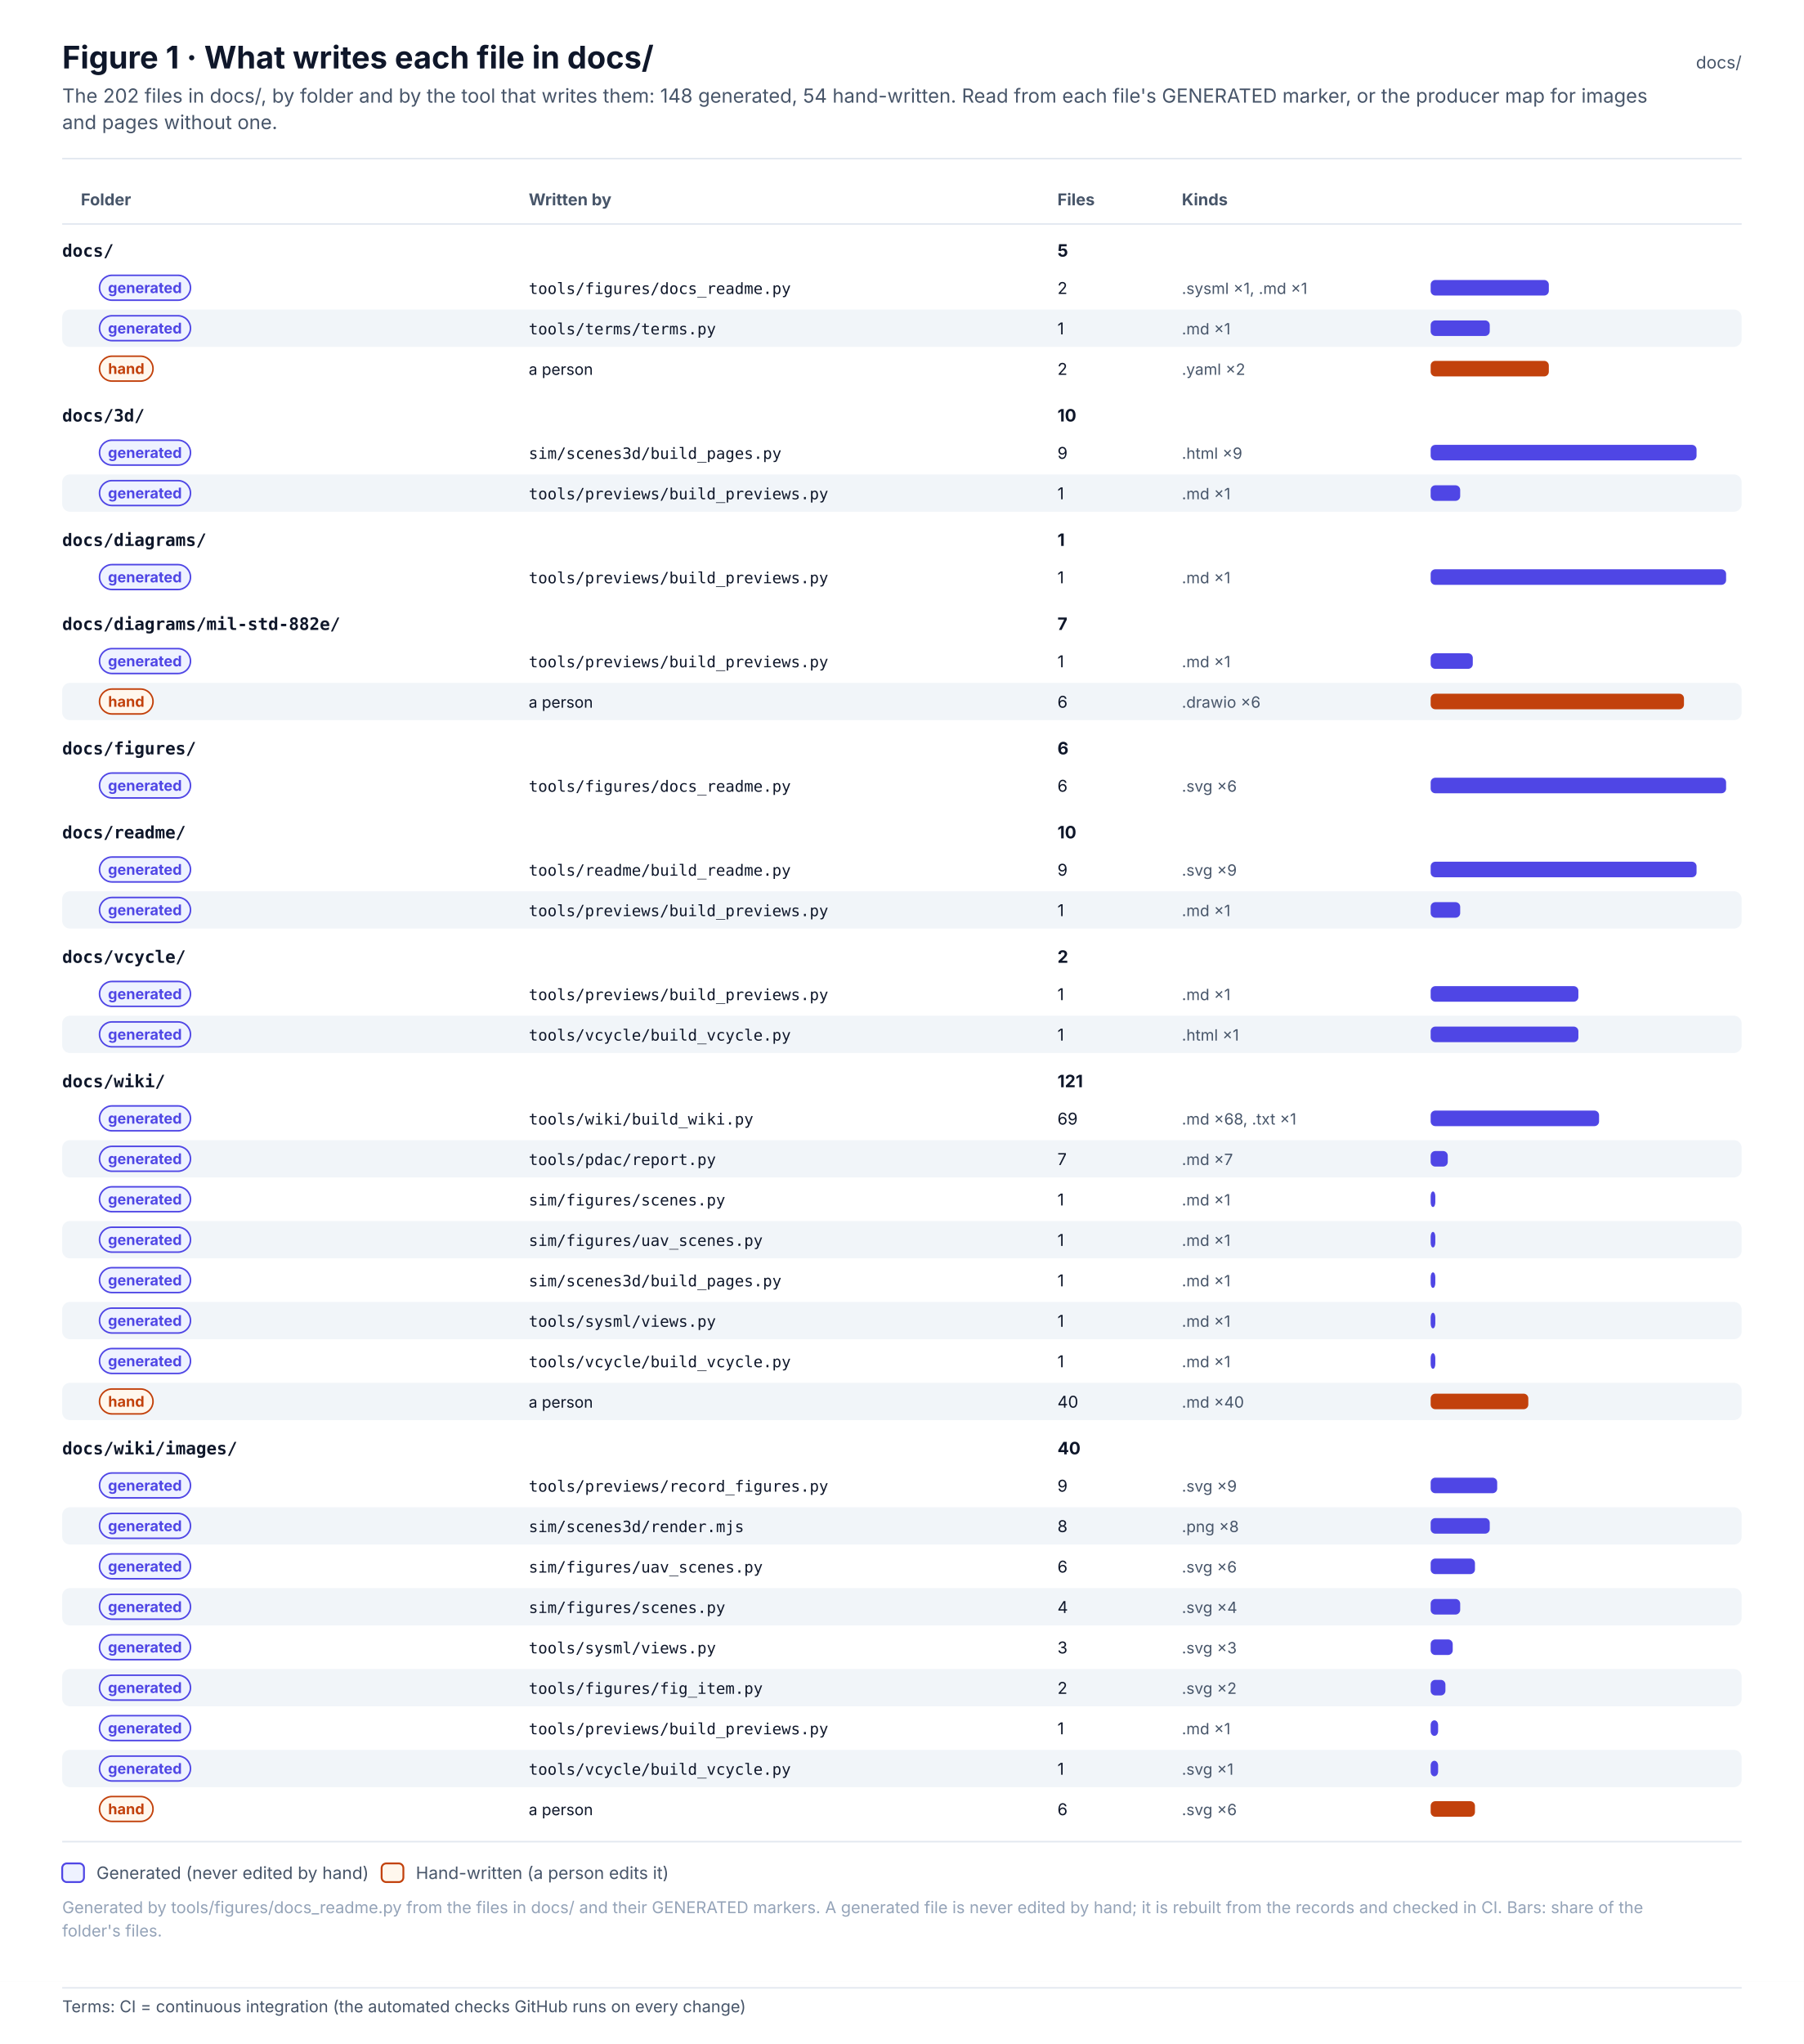
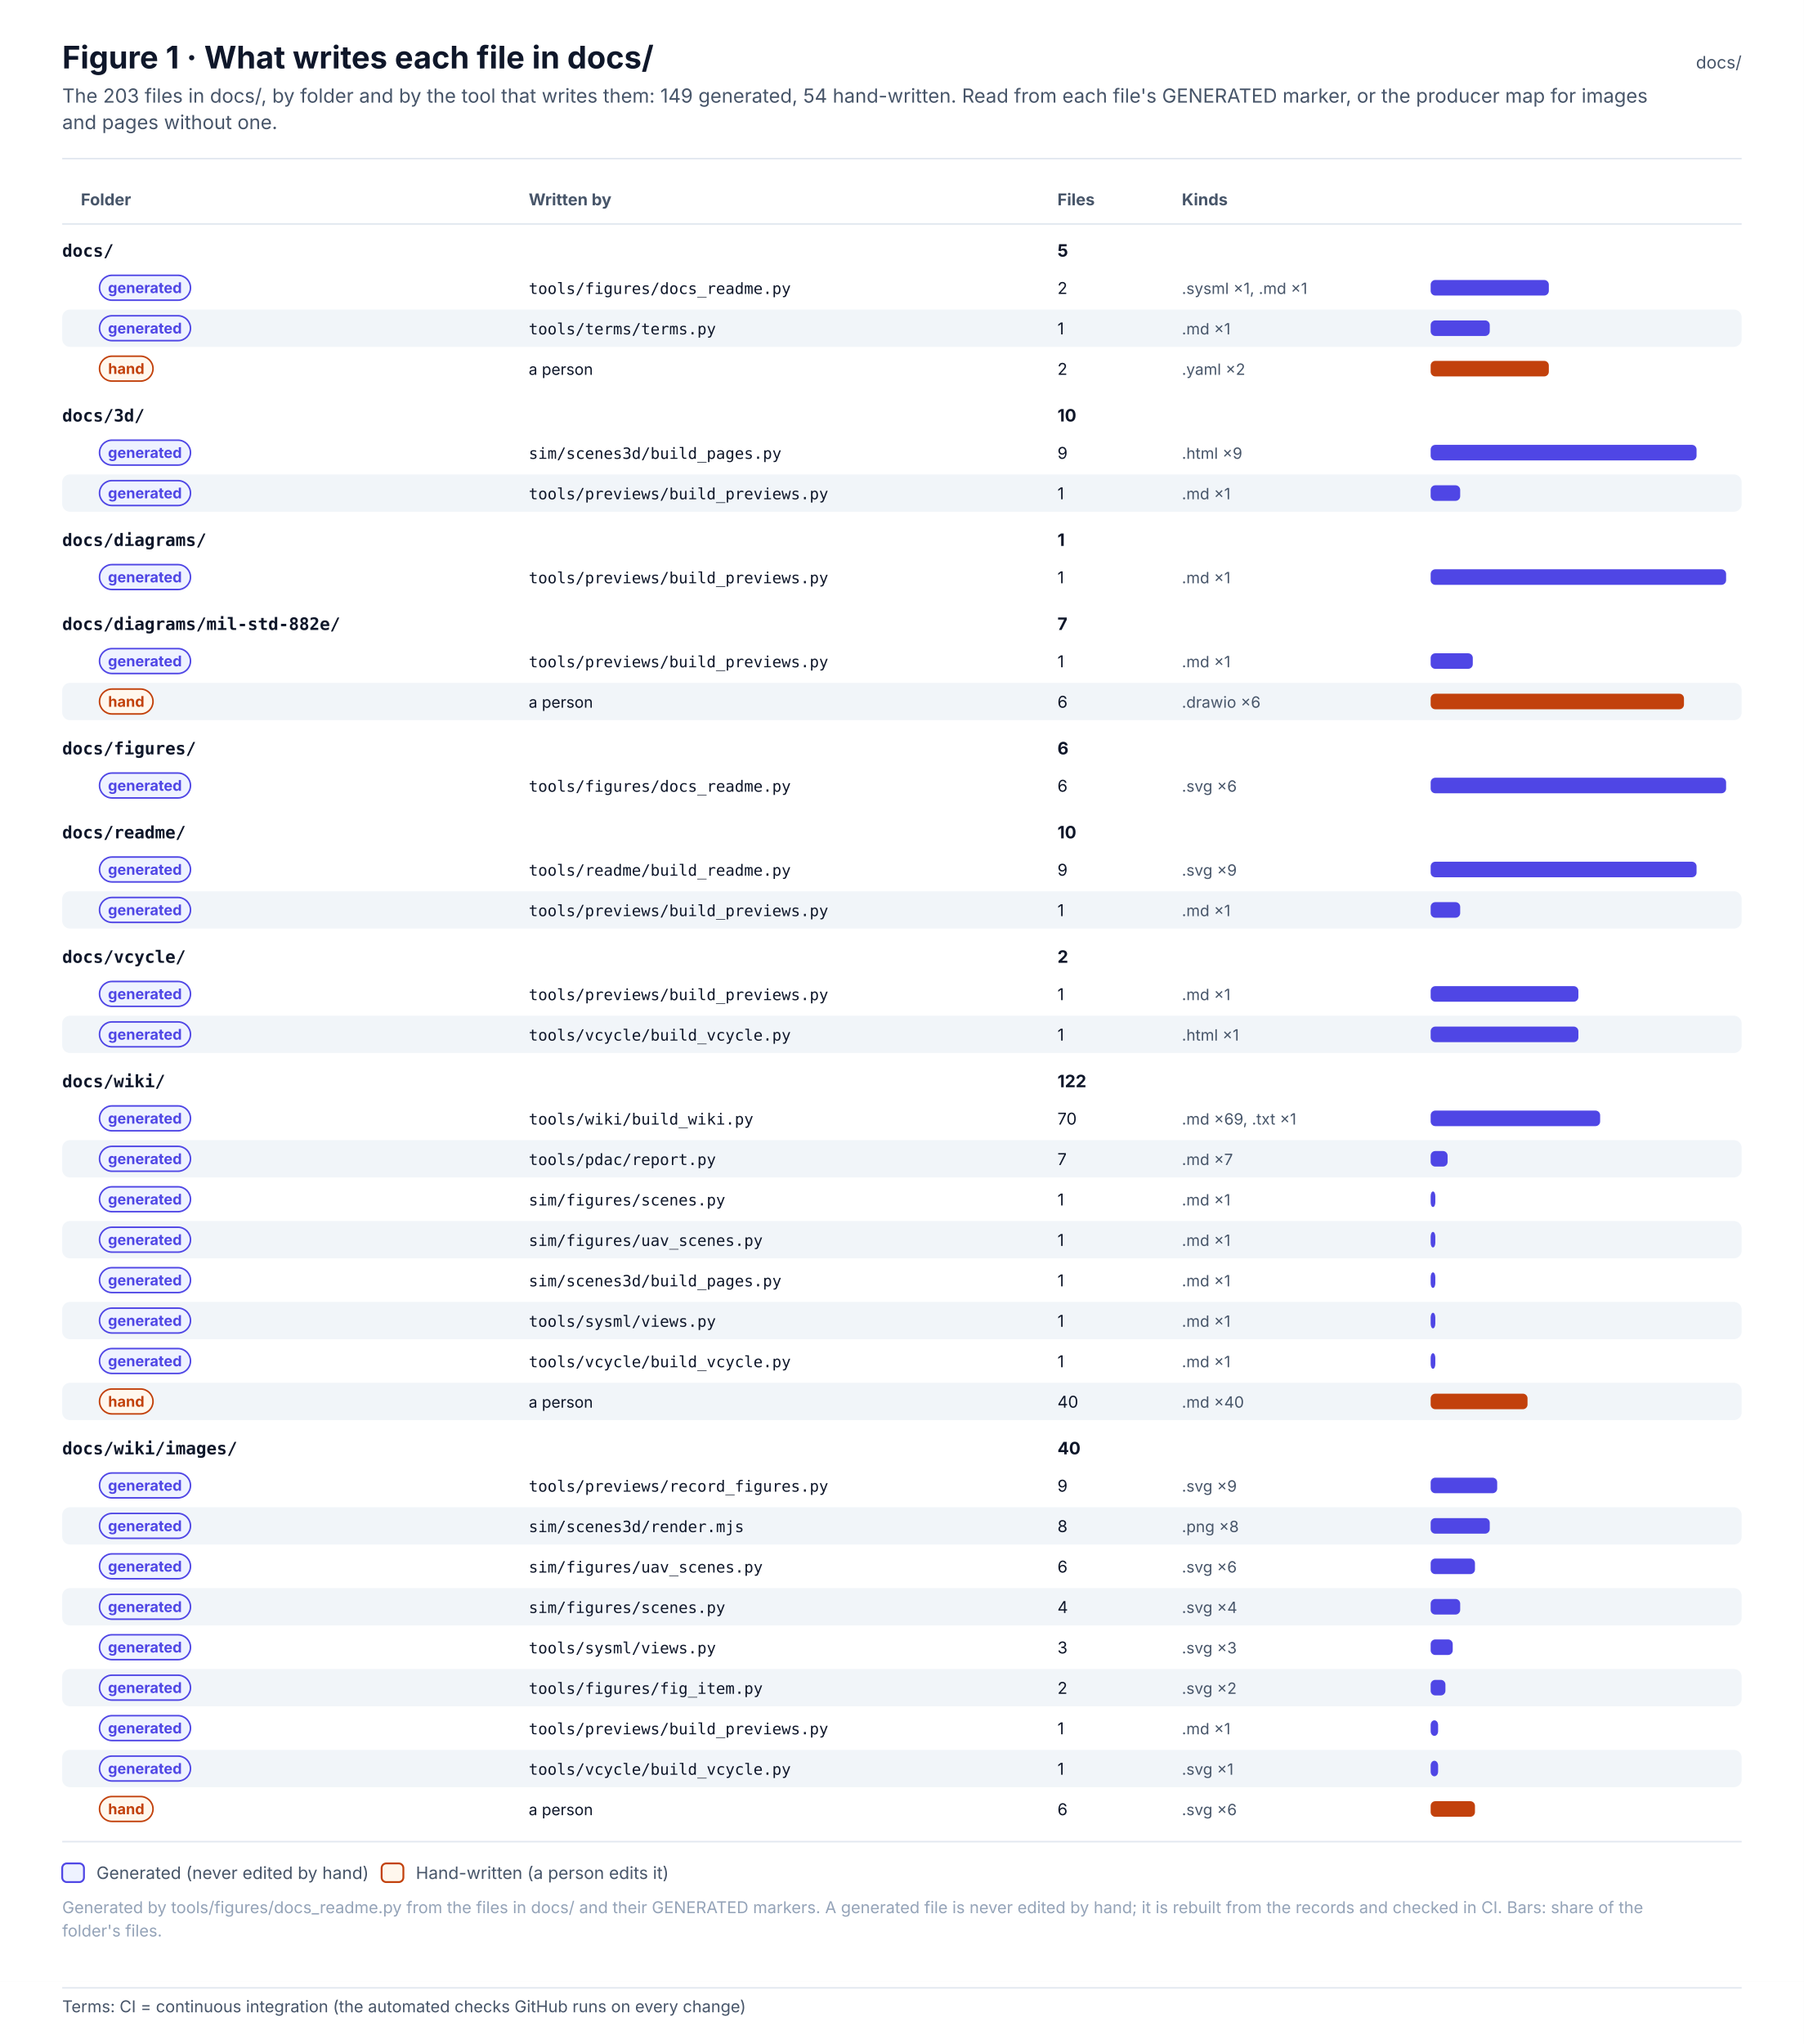
<svg xmlns="http://www.w3.org/2000/svg" width="1160" height="1314.1" viewBox="0 0 1160 1314.1" font-family="Inter, 'Segoe UI', Helvetica, Arial, sans-serif" role="img">
  <defs>
    <pattern id="hatch" patternUnits="userSpaceOnUse" width="6" height="6" patternTransform="rotate(45)">
      <rect width="6" height="6" fill="#F1F5F9" />
      <line x1="0" y1="0" x2="0" y2="6" stroke="#E2E8F0" stroke-width="2" />
    </pattern>
    <marker id="arr-ink" viewBox="0 0 10 10" refX="9" refY="5" markerWidth="7" markerHeight="7" orient="auto-start-reverse">
      <path d="M0 0 L10 5 L0 10 z" fill="#475569" />
    </marker>
    <marker id="dia-ink" viewBox="0 0 16 10" refX="15" refY="5" markerWidth="12" markerHeight="8" orient="auto-start-reverse">
      <path d="M1 5 L8 1 L15 5 L8 9 z" fill="#475569" />
    </marker>
    <marker id="tri-ink" viewBox="0 0 12 12" refX="11" refY="6" markerWidth="10" markerHeight="10" orient="auto-start-reverse">
      <path d="M1 1 L11 6 L1 11 z" fill="#FFFFFF" stroke="#475569" stroke-width="1.2" />
    </marker>
    <marker id="arr-system" viewBox="0 0 10 10" refX="9" refY="5" markerWidth="7" markerHeight="7" orient="auto-start-reverse">
      <path d="M0 0 L10 5 L0 10 z" fill="#4F46E5" />
    </marker>
    <marker id="dia-system" viewBox="0 0 16 10" refX="15" refY="5" markerWidth="12" markerHeight="8" orient="auto-start-reverse">
      <path d="M1 5 L8 1 L15 5 L8 9 z" fill="#4F46E5" />
    </marker>
    <marker id="tri-system" viewBox="0 0 12 12" refX="11" refY="6" markerWidth="10" markerHeight="10" orient="auto-start-reverse">
      <path d="M1 1 L11 6 L1 11 z" fill="#FFFFFF" stroke="#4F46E5" stroke-width="1.2" />
    </marker>
    <marker id="arr-software" viewBox="0 0 10 10" refX="9" refY="5" markerWidth="7" markerHeight="7" orient="auto-start-reverse">
      <path d="M0 0 L10 5 L0 10 z" fill="#0F766E" />
    </marker>
    <marker id="dia-software" viewBox="0 0 16 10" refX="15" refY="5" markerWidth="12" markerHeight="8" orient="auto-start-reverse">
      <path d="M1 5 L8 1 L15 5 L8 9 z" fill="#0F766E" />
    </marker>
    <marker id="tri-software" viewBox="0 0 12 12" refX="11" refY="6" markerWidth="10" markerHeight="10" orient="auto-start-reverse">
      <path d="M1 1 L11 6 L1 11 z" fill="#FFFFFF" stroke="#0F766E" stroke-width="1.2" />
    </marker>
    <marker id="arr-safety" viewBox="0 0 10 10" refX="9" refY="5" markerWidth="7" markerHeight="7" orient="auto-start-reverse">
      <path d="M0 0 L10 5 L0 10 z" fill="#C2410C" />
    </marker>
    <marker id="dia-safety" viewBox="0 0 16 10" refX="15" refY="5" markerWidth="12" markerHeight="8" orient="auto-start-reverse">
      <path d="M1 5 L8 1 L15 5 L8 9 z" fill="#C2410C" />
    </marker>
    <marker id="tri-safety" viewBox="0 0 12 12" refX="11" refY="6" markerWidth="10" markerHeight="10" orient="auto-start-reverse">
      <path d="M1 1 L11 6 L1 11 z" fill="#FFFFFF" stroke="#C2410C" stroke-width="1.2" />
    </marker>
    <marker id="arr-interface" viewBox="0 0 10 10" refX="9" refY="5" markerWidth="7" markerHeight="7" orient="auto-start-reverse">
      <path d="M0 0 L10 5 L0 10 z" fill="#7C3AED" />
    </marker>
    <marker id="dia-interface" viewBox="0 0 16 10" refX="15" refY="5" markerWidth="12" markerHeight="8" orient="auto-start-reverse">
      <path d="M1 5 L8 1 L15 5 L8 9 z" fill="#7C3AED" />
    </marker>
    <marker id="tri-interface" viewBox="0 0 12 12" refX="11" refY="6" markerWidth="10" markerHeight="10" orient="auto-start-reverse">
      <path d="M1 1 L11 6 L1 11 z" fill="#FFFFFF" stroke="#7C3AED" stroke-width="1.2" />
    </marker>
    <marker id="arr-external" viewBox="0 0 10 10" refX="9" refY="5" markerWidth="7" markerHeight="7" orient="auto-start-reverse">
      <path d="M0 0 L10 5 L0 10 z" fill="#64748B" />
    </marker>
    <marker id="dia-external" viewBox="0 0 16 10" refX="15" refY="5" markerWidth="12" markerHeight="8" orient="auto-start-reverse">
      <path d="M1 5 L8 1 L15 5 L8 9 z" fill="#64748B" />
    </marker>
    <marker id="tri-external" viewBox="0 0 12 12" refX="11" refY="6" markerWidth="10" markerHeight="10" orient="auto-start-reverse">
      <path d="M1 1 L11 6 L1 11 z" fill="#FFFFFF" stroke="#64748B" stroke-width="1.2" />
    </marker>
    <marker id="arr-work" viewBox="0 0 10 10" refX="9" refY="5" markerWidth="7" markerHeight="7" orient="auto-start-reverse">
      <path d="M0 0 L10 5 L0 10 z" fill="#475569" />
    </marker>
    <marker id="dia-work" viewBox="0 0 16 10" refX="15" refY="5" markerWidth="12" markerHeight="8" orient="auto-start-reverse">
      <path d="M1 5 L8 1 L15 5 L8 9 z" fill="#475569" />
    </marker>
    <marker id="tri-work" viewBox="0 0 12 12" refX="11" refY="6" markerWidth="10" markerHeight="10" orient="auto-start-reverse">
      <path d="M1 1 L11 6 L1 11 z" fill="#FFFFFF" stroke="#475569" stroke-width="1.2" />
    </marker>
    <marker id="arr-muted" viewBox="0 0 10 10" refX="9" refY="5" markerWidth="7" markerHeight="7" orient="auto-start-reverse">
      <path d="M0 0 L10 5 L0 10 z" fill="#94A3B8" />
    </marker>
    <marker id="dia-muted" viewBox="0 0 16 10" refX="15" refY="5" markerWidth="12" markerHeight="8" orient="auto-start-reverse">
      <path d="M1 5 L8 1 L15 5 L8 9 z" fill="#94A3B8" />
    </marker>
    <marker id="tri-muted" viewBox="0 0 12 12" refX="11" refY="6" markerWidth="10" markerHeight="10" orient="auto-start-reverse">
      <path d="M1 1 L11 6 L1 11 z" fill="#FFFFFF" stroke="#94A3B8" stroke-width="1.2" />
    </marker>
    <marker id="arr-current" viewBox="0 0 10 10" refX="9" refY="5" markerWidth="7" markerHeight="7" orient="auto-start-reverse">
      <path d="M0 0 L10 5 L0 10 z" fill="#0F172A" />
    </marker>
    <marker id="dia-current" viewBox="0 0 16 10" refX="15" refY="5" markerWidth="12" markerHeight="8" orient="auto-start-reverse">
      <path d="M1 5 L8 1 L15 5 L8 9 z" fill="#0F172A" />
    </marker>
    <marker id="tri-current" viewBox="0 0 12 12" refX="11" refY="6" markerWidth="10" markerHeight="10" orient="auto-start-reverse">
      <path d="M1 1 L11 6 L1 11 z" fill="#FFFFFF" stroke="#0F172A" stroke-width="1.2" />
    </marker>
    <marker id="arr-ok" viewBox="0 0 10 10" refX="9" refY="5" markerWidth="7" markerHeight="7" orient="auto-start-reverse">
      <path d="M0 0 L10 5 L0 10 z" fill="#2E9E6A" />
    </marker>
    <marker id="dia-ok" viewBox="0 0 16 10" refX="15" refY="5" markerWidth="12" markerHeight="8" orient="auto-start-reverse">
      <path d="M1 5 L8 1 L15 5 L8 9 z" fill="#2E9E6A" />
    </marker>
    <marker id="tri-ok" viewBox="0 0 12 12" refX="11" refY="6" markerWidth="10" markerHeight="10" orient="auto-start-reverse">
      <path d="M1 1 L11 6 L1 11 z" fill="#FFFFFF" stroke="#2E9E6A" stroke-width="1.2" />
    </marker>
    <marker id="arr-amber" viewBox="0 0 10 10" refX="9" refY="5" markerWidth="7" markerHeight="7" orient="auto-start-reverse">
      <path d="M0 0 L10 5 L0 10 z" fill="#D97706" />
    </marker>
    <marker id="dia-amber" viewBox="0 0 16 10" refX="15" refY="5" markerWidth="12" markerHeight="8" orient="auto-start-reverse">
      <path d="M1 5 L8 1 L15 5 L8 9 z" fill="#D97706" />
    </marker>
    <marker id="tri-amber" viewBox="0 0 12 12" refX="11" refY="6" markerWidth="10" markerHeight="10" orient="auto-start-reverse">
      <path d="M1 1 L11 6 L1 11 z" fill="#FFFFFF" stroke="#D97706" stroke-width="1.2" />
    </marker>
    <marker id="arr-red" viewBox="0 0 10 10" refX="9" refY="5" markerWidth="7" markerHeight="7" orient="auto-start-reverse">
      <path d="M0 0 L10 5 L0 10 z" fill="#D2553F" />
    </marker>
    <marker id="dia-red" viewBox="0 0 16 10" refX="15" refY="5" markerWidth="12" markerHeight="8" orient="auto-start-reverse">
      <path d="M1 5 L8 1 L15 5 L8 9 z" fill="#D2553F" />
    </marker>
    <marker id="tri-red" viewBox="0 0 12 12" refX="11" refY="6" markerWidth="10" markerHeight="10" orient="auto-start-reverse">
      <path d="M1 1 L11 6 L1 11 z" fill="#FFFFFF" stroke="#D2553F" stroke-width="1.2" />
    </marker>
  </defs>
  <rect x="0" y="0" width="1160" height="1274" rx="0" fill="#FFFFFF" stroke="none" stroke-width="0" />
  <text x="40" y="44" font-size="20" fill="#0F172A" font-weight="700">Figure 1 · What writes each file in docs/</text>
-   <text x="40" y="66" font-size="12.5" fill="#475569">The 202 files in docs/, by folder and by the tool that writes them: 148 generated, 54 hand-written. Read from each file's GENERATED marker, or the producer map for images</text>
+   <text x="40" y="66" font-size="12.5" fill="#475569">The 203 files in docs/, by folder and by the tool that writes them: 149 generated, 54 hand-written. Read from each file's GENERATED marker, or the producer map for images</text>
  <text x="40" y="83" font-size="12.5" fill="#475569">and pages without one.</text>
  <text x="1120" y="44" font-size="11" fill="#475569" text-anchor="end">docs/</text>
  <line x1="40" y1="102" x2="1120" y2="102" stroke="#E2E8F0" stroke-width="1" />
  <text x="52" y="132" font-size="10.5" fill="#475569" font-weight="700">Folder</text>
  <text x="340" y="132" font-size="10.5" fill="#475569" font-weight="700">Written by</text>
  <text x="680" y="132" font-size="10.5" fill="#475569" font-weight="700">Files</text>
  <text x="760" y="132" font-size="10.5" fill="#475569" font-weight="700">Kinds</text>
  <line x1="40" y1="144" x2="1120" y2="144" stroke="#E2E8F0" stroke-width="1" />
  <text x="40" y="165" font-size="11" fill="#0F172A" font-weight="700" font-family="'JetBrains Mono', 'SFMono-Regular', Menlo, Consolas, monospace">docs/</text>
  <text x="680" y="165" font-size="11" fill="#0F172A" font-weight="700">5</text>
  <rect x="64" y="177" width="58.5" height="16" rx="8.0" fill="#EEF2FF" stroke="#4F46E5" stroke-width="1" />
  <text x="93.2" y="188.4" font-size="9.5" fill="#4F46E5" font-weight="700" text-anchor="middle">generated</text>
  <text x="340" y="189" font-size="10" fill="#0F172A" font-family="'JetBrains Mono', 'SFMono-Regular', Menlo, Consolas, monospace">tools/figures/docs_readme.py</text>
  <text x="680" y="189" font-size="10.5" fill="#0F172A">2</text>
  <text x="760" y="189" font-size="10" fill="#475569">.sysml ×1, .md ×1</text>
  <rect x="920" y="180" width="76" height="10" rx="3" fill="#4F46E5" stroke="none" stroke-width="0" />
  <rect x="40" y="199" width="1080" height="24" rx="5" fill="#F1F5F9" stroke="none" stroke-width="0" />
  <rect x="64" y="203" width="58.5" height="16" rx="8.0" fill="#EEF2FF" stroke="#4F46E5" stroke-width="1" />
  <text x="93.2" y="214.4" font-size="9.5" fill="#4F46E5" font-weight="700" text-anchor="middle">generated</text>
  <text x="340" y="215" font-size="10" fill="#0F172A" font-family="'JetBrains Mono', 'SFMono-Regular', Menlo, Consolas, monospace">tools/terms/terms.py</text>
  <text x="680" y="215" font-size="10.5" fill="#0F172A">1</text>
  <text x="760" y="215" font-size="10" fill="#475569">.md ×1</text>
  <rect x="920" y="206" width="38" height="10" rx="3" fill="#4F46E5" stroke="none" stroke-width="0" />
  <rect x="64" y="229" width="34.4" height="16" rx="8.0" fill="#FFF7ED" stroke="#C2410C" stroke-width="1" />
  <text x="81.2" y="240.4" font-size="9.5" fill="#C2410C" font-weight="700" text-anchor="middle">hand</text>
  <text x="340" y="241" font-size="10" fill="#0F172A">a person</text>
  <text x="680" y="241" font-size="10.5" fill="#0F172A">2</text>
  <text x="760" y="241" font-size="10" fill="#475569">.yaml ×2</text>
  <rect x="920" y="232" width="76" height="10" rx="3" fill="#C2410C" stroke="none" stroke-width="0" />
  <text x="40" y="271" font-size="11" fill="#0F172A" font-weight="700" font-family="'JetBrains Mono', 'SFMono-Regular', Menlo, Consolas, monospace">docs/3d/</text>
  <text x="680" y="271" font-size="11" fill="#0F172A" font-weight="700">10</text>
  <rect x="64" y="283" width="58.5" height="16" rx="8.0" fill="#EEF2FF" stroke="#4F46E5" stroke-width="1" />
  <text x="93.2" y="294.4" font-size="9.5" fill="#4F46E5" font-weight="700" text-anchor="middle">generated</text>
  <text x="340" y="295" font-size="10" fill="#0F172A" font-family="'JetBrains Mono', 'SFMono-Regular', Menlo, Consolas, monospace">sim/scenes3d/build_pages.py</text>
  <text x="680" y="295" font-size="10.5" fill="#0F172A">9</text>
  <text x="760" y="295" font-size="10" fill="#475569">.html ×9</text>
  <rect x="920" y="286" width="171" height="10" rx="3" fill="#4F46E5" stroke="none" stroke-width="0" />
  <rect x="40" y="305" width="1080" height="24" rx="5" fill="#F1F5F9" stroke="none" stroke-width="0" />
  <rect x="64" y="309" width="58.5" height="16" rx="8.0" fill="#EEF2FF" stroke="#4F46E5" stroke-width="1" />
  <text x="93.2" y="320.4" font-size="9.5" fill="#4F46E5" font-weight="700" text-anchor="middle">generated</text>
  <text x="340" y="321" font-size="10" fill="#0F172A" font-family="'JetBrains Mono', 'SFMono-Regular', Menlo, Consolas, monospace">tools/previews/build_previews.py</text>
  <text x="680" y="321" font-size="10.5" fill="#0F172A">1</text>
  <text x="760" y="321" font-size="10" fill="#475569">.md ×1</text>
  <rect x="920" y="312" width="19" height="10" rx="3" fill="#4F46E5" stroke="none" stroke-width="0" />
  <text x="40" y="351" font-size="11" fill="#0F172A" font-weight="700" font-family="'JetBrains Mono', 'SFMono-Regular', Menlo, Consolas, monospace">docs/diagrams/</text>
  <text x="680" y="351" font-size="11" fill="#0F172A" font-weight="700">1</text>
  <rect x="64" y="363" width="58.5" height="16" rx="8.0" fill="#EEF2FF" stroke="#4F46E5" stroke-width="1" />
  <text x="93.2" y="374.4" font-size="9.5" fill="#4F46E5" font-weight="700" text-anchor="middle">generated</text>
  <text x="340" y="375" font-size="10" fill="#0F172A" font-family="'JetBrains Mono', 'SFMono-Regular', Menlo, Consolas, monospace">tools/previews/build_previews.py</text>
  <text x="680" y="375" font-size="10.5" fill="#0F172A">1</text>
  <text x="760" y="375" font-size="10" fill="#475569">.md ×1</text>
  <rect x="920" y="366" width="190" height="10" rx="3" fill="#4F46E5" stroke="none" stroke-width="0" />
  <text x="40" y="405" font-size="11" fill="#0F172A" font-weight="700" font-family="'JetBrains Mono', 'SFMono-Regular', Menlo, Consolas, monospace">docs/diagrams/mil-std-882e/</text>
  <text x="680" y="405" font-size="11" fill="#0F172A" font-weight="700">7</text>
  <rect x="64" y="417" width="58.5" height="16" rx="8.0" fill="#EEF2FF" stroke="#4F46E5" stroke-width="1" />
  <text x="93.2" y="428.4" font-size="9.5" fill="#4F46E5" font-weight="700" text-anchor="middle">generated</text>
  <text x="340" y="429" font-size="10" fill="#0F172A" font-family="'JetBrains Mono', 'SFMono-Regular', Menlo, Consolas, monospace">tools/previews/build_previews.py</text>
  <text x="680" y="429" font-size="10.5" fill="#0F172A">1</text>
  <text x="760" y="429" font-size="10" fill="#475569">.md ×1</text>
  <rect x="920" y="420" width="27.1" height="10" rx="3" fill="#4F46E5" stroke="none" stroke-width="0" />
  <rect x="40" y="439" width="1080" height="24" rx="5" fill="#F1F5F9" stroke="none" stroke-width="0" />
  <rect x="64" y="443" width="34.4" height="16" rx="8.0" fill="#FFF7ED" stroke="#C2410C" stroke-width="1" />
  <text x="81.2" y="454.4" font-size="9.5" fill="#C2410C" font-weight="700" text-anchor="middle">hand</text>
  <text x="340" y="455" font-size="10" fill="#0F172A">a person</text>
  <text x="680" y="455" font-size="10.5" fill="#0F172A">6</text>
  <text x="760" y="455" font-size="10" fill="#475569">.drawio ×6</text>
  <rect x="920" y="446" width="162.9" height="10" rx="3" fill="#C2410C" stroke="none" stroke-width="0" />
  <text x="40" y="485" font-size="11" fill="#0F172A" font-weight="700" font-family="'JetBrains Mono', 'SFMono-Regular', Menlo, Consolas, monospace">docs/figures/</text>
  <text x="680" y="485" font-size="11" fill="#0F172A" font-weight="700">6</text>
  <rect x="64" y="497" width="58.5" height="16" rx="8.0" fill="#EEF2FF" stroke="#4F46E5" stroke-width="1" />
  <text x="93.2" y="508.4" font-size="9.5" fill="#4F46E5" font-weight="700" text-anchor="middle">generated</text>
  <text x="340" y="509" font-size="10" fill="#0F172A" font-family="'JetBrains Mono', 'SFMono-Regular', Menlo, Consolas, monospace">tools/figures/docs_readme.py</text>
  <text x="680" y="509" font-size="10.5" fill="#0F172A">6</text>
  <text x="760" y="509" font-size="10" fill="#475569">.svg ×6</text>
  <rect x="920" y="500" width="190" height="10" rx="3" fill="#4F46E5" stroke="none" stroke-width="0" />
  <text x="40" y="539" font-size="11" fill="#0F172A" font-weight="700" font-family="'JetBrains Mono', 'SFMono-Regular', Menlo, Consolas, monospace">docs/readme/</text>
  <text x="680" y="539" font-size="11" fill="#0F172A" font-weight="700">10</text>
  <rect x="64" y="551" width="58.5" height="16" rx="8.0" fill="#EEF2FF" stroke="#4F46E5" stroke-width="1" />
  <text x="93.2" y="562.4" font-size="9.5" fill="#4F46E5" font-weight="700" text-anchor="middle">generated</text>
  <text x="340" y="563" font-size="10" fill="#0F172A" font-family="'JetBrains Mono', 'SFMono-Regular', Menlo, Consolas, monospace">tools/readme/build_readme.py</text>
  <text x="680" y="563" font-size="10.5" fill="#0F172A">9</text>
  <text x="760" y="563" font-size="10" fill="#475569">.svg ×9</text>
  <rect x="920" y="554" width="171" height="10" rx="3" fill="#4F46E5" stroke="none" stroke-width="0" />
  <rect x="40" y="573" width="1080" height="24" rx="5" fill="#F1F5F9" stroke="none" stroke-width="0" />
  <rect x="64" y="577" width="58.5" height="16" rx="8.0" fill="#EEF2FF" stroke="#4F46E5" stroke-width="1" />
  <text x="93.2" y="588.4" font-size="9.5" fill="#4F46E5" font-weight="700" text-anchor="middle">generated</text>
  <text x="340" y="589" font-size="10" fill="#0F172A" font-family="'JetBrains Mono', 'SFMono-Regular', Menlo, Consolas, monospace">tools/previews/build_previews.py</text>
  <text x="680" y="589" font-size="10.5" fill="#0F172A">1</text>
  <text x="760" y="589" font-size="10" fill="#475569">.md ×1</text>
  <rect x="920" y="580" width="19" height="10" rx="3" fill="#4F46E5" stroke="none" stroke-width="0" />
  <text x="40" y="619" font-size="11" fill="#0F172A" font-weight="700" font-family="'JetBrains Mono', 'SFMono-Regular', Menlo, Consolas, monospace">docs/vcycle/</text>
  <text x="680" y="619" font-size="11" fill="#0F172A" font-weight="700">2</text>
  <rect x="64" y="631" width="58.5" height="16" rx="8.0" fill="#EEF2FF" stroke="#4F46E5" stroke-width="1" />
  <text x="93.2" y="642.4" font-size="9.5" fill="#4F46E5" font-weight="700" text-anchor="middle">generated</text>
  <text x="340" y="643" font-size="10" fill="#0F172A" font-family="'JetBrains Mono', 'SFMono-Regular', Menlo, Consolas, monospace">tools/previews/build_previews.py</text>
  <text x="680" y="643" font-size="10.5" fill="#0F172A">1</text>
  <text x="760" y="643" font-size="10" fill="#475569">.md ×1</text>
  <rect x="920" y="634" width="95" height="10" rx="3" fill="#4F46E5" stroke="none" stroke-width="0" />
  <rect x="40" y="653" width="1080" height="24" rx="5" fill="#F1F5F9" stroke="none" stroke-width="0" />
  <rect x="64" y="657" width="58.5" height="16" rx="8.0" fill="#EEF2FF" stroke="#4F46E5" stroke-width="1" />
  <text x="93.2" y="668.4" font-size="9.5" fill="#4F46E5" font-weight="700" text-anchor="middle">generated</text>
  <text x="340" y="669" font-size="10" fill="#0F172A" font-family="'JetBrains Mono', 'SFMono-Regular', Menlo, Consolas, monospace">tools/vcycle/build_vcycle.py</text>
  <text x="680" y="669" font-size="10.5" fill="#0F172A">1</text>
  <text x="760" y="669" font-size="10" fill="#475569">.html ×1</text>
  <rect x="920" y="660" width="95" height="10" rx="3" fill="#4F46E5" stroke="none" stroke-width="0" />
  <text x="40" y="699" font-size="11" fill="#0F172A" font-weight="700" font-family="'JetBrains Mono', 'SFMono-Regular', Menlo, Consolas, monospace">docs/wiki/</text>
-   <text x="680" y="699" font-size="11" fill="#0F172A" font-weight="700">121</text>
+   <text x="680" y="699" font-size="11" fill="#0F172A" font-weight="700">122</text>
  <rect x="64" y="711" width="58.5" height="16" rx="8.0" fill="#EEF2FF" stroke="#4F46E5" stroke-width="1" />
  <text x="93.2" y="722.4" font-size="9.5" fill="#4F46E5" font-weight="700" text-anchor="middle">generated</text>
  <text x="340" y="723" font-size="10" fill="#0F172A" font-family="'JetBrains Mono', 'SFMono-Regular', Menlo, Consolas, monospace">tools/wiki/build_wiki.py</text>
-   <text x="680" y="723" font-size="10.5" fill="#0F172A">69</text>
-   <text x="760" y="723" font-size="10" fill="#475569">.md ×68, .txt ×1</text>
-   <rect x="920" y="714" width="108.3" height="10" rx="3" fill="#4F46E5" stroke="none" stroke-width="0" />
+   <text x="680" y="723" font-size="10.5" fill="#0F172A">70</text>
+   <text x="760" y="723" font-size="10" fill="#475569">.md ×69, .txt ×1</text>
+   <rect x="920" y="714" width="109" height="10" rx="3" fill="#4F46E5" stroke="none" stroke-width="0" />
  <rect x="40" y="733" width="1080" height="24" rx="5" fill="#F1F5F9" stroke="none" stroke-width="0" />
  <rect x="64" y="737" width="58.5" height="16" rx="8.0" fill="#EEF2FF" stroke="#4F46E5" stroke-width="1" />
  <text x="93.2" y="748.4" font-size="9.5" fill="#4F46E5" font-weight="700" text-anchor="middle">generated</text>
  <text x="340" y="749" font-size="10" fill="#0F172A" font-family="'JetBrains Mono', 'SFMono-Regular', Menlo, Consolas, monospace">tools/pdac/report.py</text>
  <text x="680" y="749" font-size="10.5" fill="#0F172A">7</text>
  <text x="760" y="749" font-size="10" fill="#475569">.md ×7</text>
-   <rect x="920" y="740" width="11" height="10" rx="3" fill="#4F46E5" stroke="none" stroke-width="0" />
+   <rect x="920" y="740" width="10.9" height="10" rx="3" fill="#4F46E5" stroke="none" stroke-width="0" />
  <rect x="64" y="763" width="58.5" height="16" rx="8.0" fill="#EEF2FF" stroke="#4F46E5" stroke-width="1" />
  <text x="93.2" y="774.4" font-size="9.5" fill="#4F46E5" font-weight="700" text-anchor="middle">generated</text>
  <text x="340" y="775" font-size="10" fill="#0F172A" font-family="'JetBrains Mono', 'SFMono-Regular', Menlo, Consolas, monospace">sim/figures/scenes.py</text>
  <text x="680" y="775" font-size="10.5" fill="#0F172A">1</text>
  <text x="760" y="775" font-size="10" fill="#475569">.md ×1</text>
  <rect x="920" y="766" width="3" height="10" rx="3" fill="#4F46E5" stroke="none" stroke-width="0" />
  <rect x="40" y="785" width="1080" height="24" rx="5" fill="#F1F5F9" stroke="none" stroke-width="0" />
  <rect x="64" y="789" width="58.5" height="16" rx="8.0" fill="#EEF2FF" stroke="#4F46E5" stroke-width="1" />
  <text x="93.2" y="800.4" font-size="9.5" fill="#4F46E5" font-weight="700" text-anchor="middle">generated</text>
  <text x="340" y="801" font-size="10" fill="#0F172A" font-family="'JetBrains Mono', 'SFMono-Regular', Menlo, Consolas, monospace">sim/figures/uav_scenes.py</text>
  <text x="680" y="801" font-size="10.5" fill="#0F172A">1</text>
  <text x="760" y="801" font-size="10" fill="#475569">.md ×1</text>
  <rect x="920" y="792" width="3" height="10" rx="3" fill="#4F46E5" stroke="none" stroke-width="0" />
  <rect x="64" y="815" width="58.5" height="16" rx="8.0" fill="#EEF2FF" stroke="#4F46E5" stroke-width="1" />
  <text x="93.2" y="826.4" font-size="9.5" fill="#4F46E5" font-weight="700" text-anchor="middle">generated</text>
  <text x="340" y="827" font-size="10" fill="#0F172A" font-family="'JetBrains Mono', 'SFMono-Regular', Menlo, Consolas, monospace">sim/scenes3d/build_pages.py</text>
  <text x="680" y="827" font-size="10.5" fill="#0F172A">1</text>
  <text x="760" y="827" font-size="10" fill="#475569">.md ×1</text>
  <rect x="920" y="818" width="3" height="10" rx="3" fill="#4F46E5" stroke="none" stroke-width="0" />
  <rect x="40" y="837" width="1080" height="24" rx="5" fill="#F1F5F9" stroke="none" stroke-width="0" />
  <rect x="64" y="841" width="58.5" height="16" rx="8.0" fill="#EEF2FF" stroke="#4F46E5" stroke-width="1" />
  <text x="93.2" y="852.4" font-size="9.5" fill="#4F46E5" font-weight="700" text-anchor="middle">generated</text>
  <text x="340" y="853" font-size="10" fill="#0F172A" font-family="'JetBrains Mono', 'SFMono-Regular', Menlo, Consolas, monospace">tools/sysml/views.py</text>
  <text x="680" y="853" font-size="10.5" fill="#0F172A">1</text>
  <text x="760" y="853" font-size="10" fill="#475569">.md ×1</text>
  <rect x="920" y="844" width="3" height="10" rx="3" fill="#4F46E5" stroke="none" stroke-width="0" />
  <rect x="64" y="867" width="58.5" height="16" rx="8.0" fill="#EEF2FF" stroke="#4F46E5" stroke-width="1" />
  <text x="93.2" y="878.4" font-size="9.5" fill="#4F46E5" font-weight="700" text-anchor="middle">generated</text>
  <text x="340" y="879" font-size="10" fill="#0F172A" font-family="'JetBrains Mono', 'SFMono-Regular', Menlo, Consolas, monospace">tools/vcycle/build_vcycle.py</text>
  <text x="680" y="879" font-size="10.5" fill="#0F172A">1</text>
  <text x="760" y="879" font-size="10" fill="#475569">.md ×1</text>
  <rect x="920" y="870" width="3" height="10" rx="3" fill="#4F46E5" stroke="none" stroke-width="0" />
  <rect x="40" y="889" width="1080" height="24" rx="5" fill="#F1F5F9" stroke="none" stroke-width="0" />
  <rect x="64" y="893" width="34.4" height="16" rx="8.0" fill="#FFF7ED" stroke="#C2410C" stroke-width="1" />
  <text x="81.2" y="904.4" font-size="9.5" fill="#C2410C" font-weight="700" text-anchor="middle">hand</text>
  <text x="340" y="905" font-size="10" fill="#0F172A">a person</text>
  <text x="680" y="905" font-size="10.5" fill="#0F172A">40</text>
  <text x="760" y="905" font-size="10" fill="#475569">.md ×40</text>
-   <rect x="920" y="896" width="62.8" height="10" rx="3" fill="#C2410C" stroke="none" stroke-width="0" />
+   <rect x="920" y="896" width="62.3" height="10" rx="3" fill="#C2410C" stroke="none" stroke-width="0" />
  <text x="40" y="935" font-size="11" fill="#0F172A" font-weight="700" font-family="'JetBrains Mono', 'SFMono-Regular', Menlo, Consolas, monospace">docs/wiki/images/</text>
  <text x="680" y="935" font-size="11" fill="#0F172A" font-weight="700">40</text>
  <rect x="64" y="947" width="58.5" height="16" rx="8.0" fill="#EEF2FF" stroke="#4F46E5" stroke-width="1" />
  <text x="93.2" y="958.4" font-size="9.5" fill="#4F46E5" font-weight="700" text-anchor="middle">generated</text>
  <text x="340" y="959" font-size="10" fill="#0F172A" font-family="'JetBrains Mono', 'SFMono-Regular', Menlo, Consolas, monospace">tools/previews/record_figures.py</text>
  <text x="680" y="959" font-size="10.5" fill="#0F172A">9</text>
  <text x="760" y="959" font-size="10" fill="#475569">.svg ×9</text>
  <rect x="920" y="950" width="42.8" height="10" rx="3" fill="#4F46E5" stroke="none" stroke-width="0" />
  <rect x="40" y="969" width="1080" height="24" rx="5" fill="#F1F5F9" stroke="none" stroke-width="0" />
  <rect x="64" y="973" width="58.5" height="16" rx="8.0" fill="#EEF2FF" stroke="#4F46E5" stroke-width="1" />
  <text x="93.2" y="984.4" font-size="9.5" fill="#4F46E5" font-weight="700" text-anchor="middle">generated</text>
  <text x="340" y="985" font-size="10" fill="#0F172A" font-family="'JetBrains Mono', 'SFMono-Regular', Menlo, Consolas, monospace">sim/scenes3d/render.mjs</text>
  <text x="680" y="985" font-size="10.5" fill="#0F172A">8</text>
  <text x="760" y="985" font-size="10" fill="#475569">.png ×8</text>
  <rect x="920" y="976" width="38" height="10" rx="3" fill="#4F46E5" stroke="none" stroke-width="0" />
  <rect x="64" y="999" width="58.5" height="16" rx="8.0" fill="#EEF2FF" stroke="#4F46E5" stroke-width="1" />
  <text x="93.2" y="1010.4" font-size="9.5" fill="#4F46E5" font-weight="700" text-anchor="middle">generated</text>
  <text x="340" y="1011" font-size="10" fill="#0F172A" font-family="'JetBrains Mono', 'SFMono-Regular', Menlo, Consolas, monospace">sim/figures/uav_scenes.py</text>
  <text x="680" y="1011" font-size="10.5" fill="#0F172A">6</text>
  <text x="760" y="1011" font-size="10" fill="#475569">.svg ×6</text>
  <rect x="920" y="1002" width="28.5" height="10" rx="3" fill="#4F46E5" stroke="none" stroke-width="0" />
  <rect x="40" y="1021" width="1080" height="24" rx="5" fill="#F1F5F9" stroke="none" stroke-width="0" />
  <rect x="64" y="1025" width="58.5" height="16" rx="8.0" fill="#EEF2FF" stroke="#4F46E5" stroke-width="1" />
  <text x="93.2" y="1036.4" font-size="9.5" fill="#4F46E5" font-weight="700" text-anchor="middle">generated</text>
  <text x="340" y="1037" font-size="10" fill="#0F172A" font-family="'JetBrains Mono', 'SFMono-Regular', Menlo, Consolas, monospace">sim/figures/scenes.py</text>
  <text x="680" y="1037" font-size="10.5" fill="#0F172A">4</text>
  <text x="760" y="1037" font-size="10" fill="#475569">.svg ×4</text>
  <rect x="920" y="1028" width="19" height="10" rx="3" fill="#4F46E5" stroke="none" stroke-width="0" />
  <rect x="64" y="1051" width="58.5" height="16" rx="8.0" fill="#EEF2FF" stroke="#4F46E5" stroke-width="1" />
  <text x="93.2" y="1062.4" font-size="9.5" fill="#4F46E5" font-weight="700" text-anchor="middle">generated</text>
  <text x="340" y="1063" font-size="10" fill="#0F172A" font-family="'JetBrains Mono', 'SFMono-Regular', Menlo, Consolas, monospace">tools/sysml/views.py</text>
  <text x="680" y="1063" font-size="10.5" fill="#0F172A">3</text>
  <text x="760" y="1063" font-size="10" fill="#475569">.svg ×3</text>
  <rect x="920" y="1054" width="14.2" height="10" rx="3" fill="#4F46E5" stroke="none" stroke-width="0" />
  <rect x="40" y="1073" width="1080" height="24" rx="5" fill="#F1F5F9" stroke="none" stroke-width="0" />
  <rect x="64" y="1077" width="58.5" height="16" rx="8.0" fill="#EEF2FF" stroke="#4F46E5" stroke-width="1" />
  <text x="93.2" y="1088.4" font-size="9.5" fill="#4F46E5" font-weight="700" text-anchor="middle">generated</text>
  <text x="340" y="1089" font-size="10" fill="#0F172A" font-family="'JetBrains Mono', 'SFMono-Regular', Menlo, Consolas, monospace">tools/figures/fig_item.py</text>
  <text x="680" y="1089" font-size="10.5" fill="#0F172A">2</text>
  <text x="760" y="1089" font-size="10" fill="#475569">.svg ×2</text>
  <rect x="920" y="1080" width="9.5" height="10" rx="3" fill="#4F46E5" stroke="none" stroke-width="0" />
  <rect x="64" y="1103" width="58.5" height="16" rx="8.0" fill="#EEF2FF" stroke="#4F46E5" stroke-width="1" />
  <text x="93.2" y="1114.4" font-size="9.5" fill="#4F46E5" font-weight="700" text-anchor="middle">generated</text>
  <text x="340" y="1115" font-size="10" fill="#0F172A" font-family="'JetBrains Mono', 'SFMono-Regular', Menlo, Consolas, monospace">tools/previews/build_previews.py</text>
  <text x="680" y="1115" font-size="10.5" fill="#0F172A">1</text>
  <text x="760" y="1115" font-size="10" fill="#475569">.md ×1</text>
  <rect x="920" y="1106" width="4.8" height="10" rx="3" fill="#4F46E5" stroke="none" stroke-width="0" />
  <rect x="40" y="1125" width="1080" height="24" rx="5" fill="#F1F5F9" stroke="none" stroke-width="0" />
  <rect x="64" y="1129" width="58.5" height="16" rx="8.0" fill="#EEF2FF" stroke="#4F46E5" stroke-width="1" />
  <text x="93.2" y="1140.4" font-size="9.5" fill="#4F46E5" font-weight="700" text-anchor="middle">generated</text>
  <text x="340" y="1141" font-size="10" fill="#0F172A" font-family="'JetBrains Mono', 'SFMono-Regular', Menlo, Consolas, monospace">tools/vcycle/build_vcycle.py</text>
  <text x="680" y="1141" font-size="10.5" fill="#0F172A">1</text>
  <text x="760" y="1141" font-size="10" fill="#475569">.svg ×1</text>
  <rect x="920" y="1132" width="4.8" height="10" rx="3" fill="#4F46E5" stroke="none" stroke-width="0" />
  <rect x="64" y="1155" width="34.4" height="16" rx="8.0" fill="#FFF7ED" stroke="#C2410C" stroke-width="1" />
  <text x="81.2" y="1166.4" font-size="9.5" fill="#C2410C" font-weight="700" text-anchor="middle">hand</text>
  <text x="340" y="1167" font-size="10" fill="#0F172A">a person</text>
  <text x="680" y="1167" font-size="10.5" fill="#0F172A">6</text>
  <text x="760" y="1167" font-size="10" fill="#475569">.svg ×6</text>
  <rect x="920" y="1158" width="28.5" height="10" rx="3" fill="#C2410C" stroke="none" stroke-width="0" />
  <line x1="40" y1="1184" x2="1120" y2="1184" stroke="#E2E8F0" stroke-width="1" />
  <rect x="40" y="1198" width="14" height="12" rx="3" fill="#EEF2FF" stroke="#4F46E5" stroke-width="1.2" />
  <text x="62" y="1208" font-size="11" fill="#475569">Generated (never edited by hand)</text>
  <rect x="245.4" y="1198" width="14" height="12" rx="3" fill="#FFF7ED" stroke="#C2410C" stroke-width="1.2" />
  <text x="267.4" y="1208" font-size="11" fill="#475569">Hand-written (a person edits it)</text>
  <text x="40" y="1230" font-size="10.5" fill="#94A3B8">Generated by tools/figures/docs_readme.py from the files in docs/ and their GENERATED markers. A generated file is never edited by hand; it is rebuilt from the records and checked in CI. Bars: share of the</text>
  <text x="40" y="1245" font-size="10.5" fill="#94A3B8">folder's files.</text>
  <g class="terms" data-base-h="1274">
    <rect x="0" y="1274" width="1160" height="40.1" fill="#FFFFFF" />
    <line x1="40" y1="1278" x2="1120" y2="1278" stroke="#E2E8F0" stroke-width="1" />
    <text x="40" y="1293.7" font-size="10.5" fill="#475569" font-family="Inter, 'Segoe UI', Helvetica, Arial, sans-serif">Terms: CI = continuous integration (the automated checks GitHub runs on every change)</text>
  </g>
</svg>
